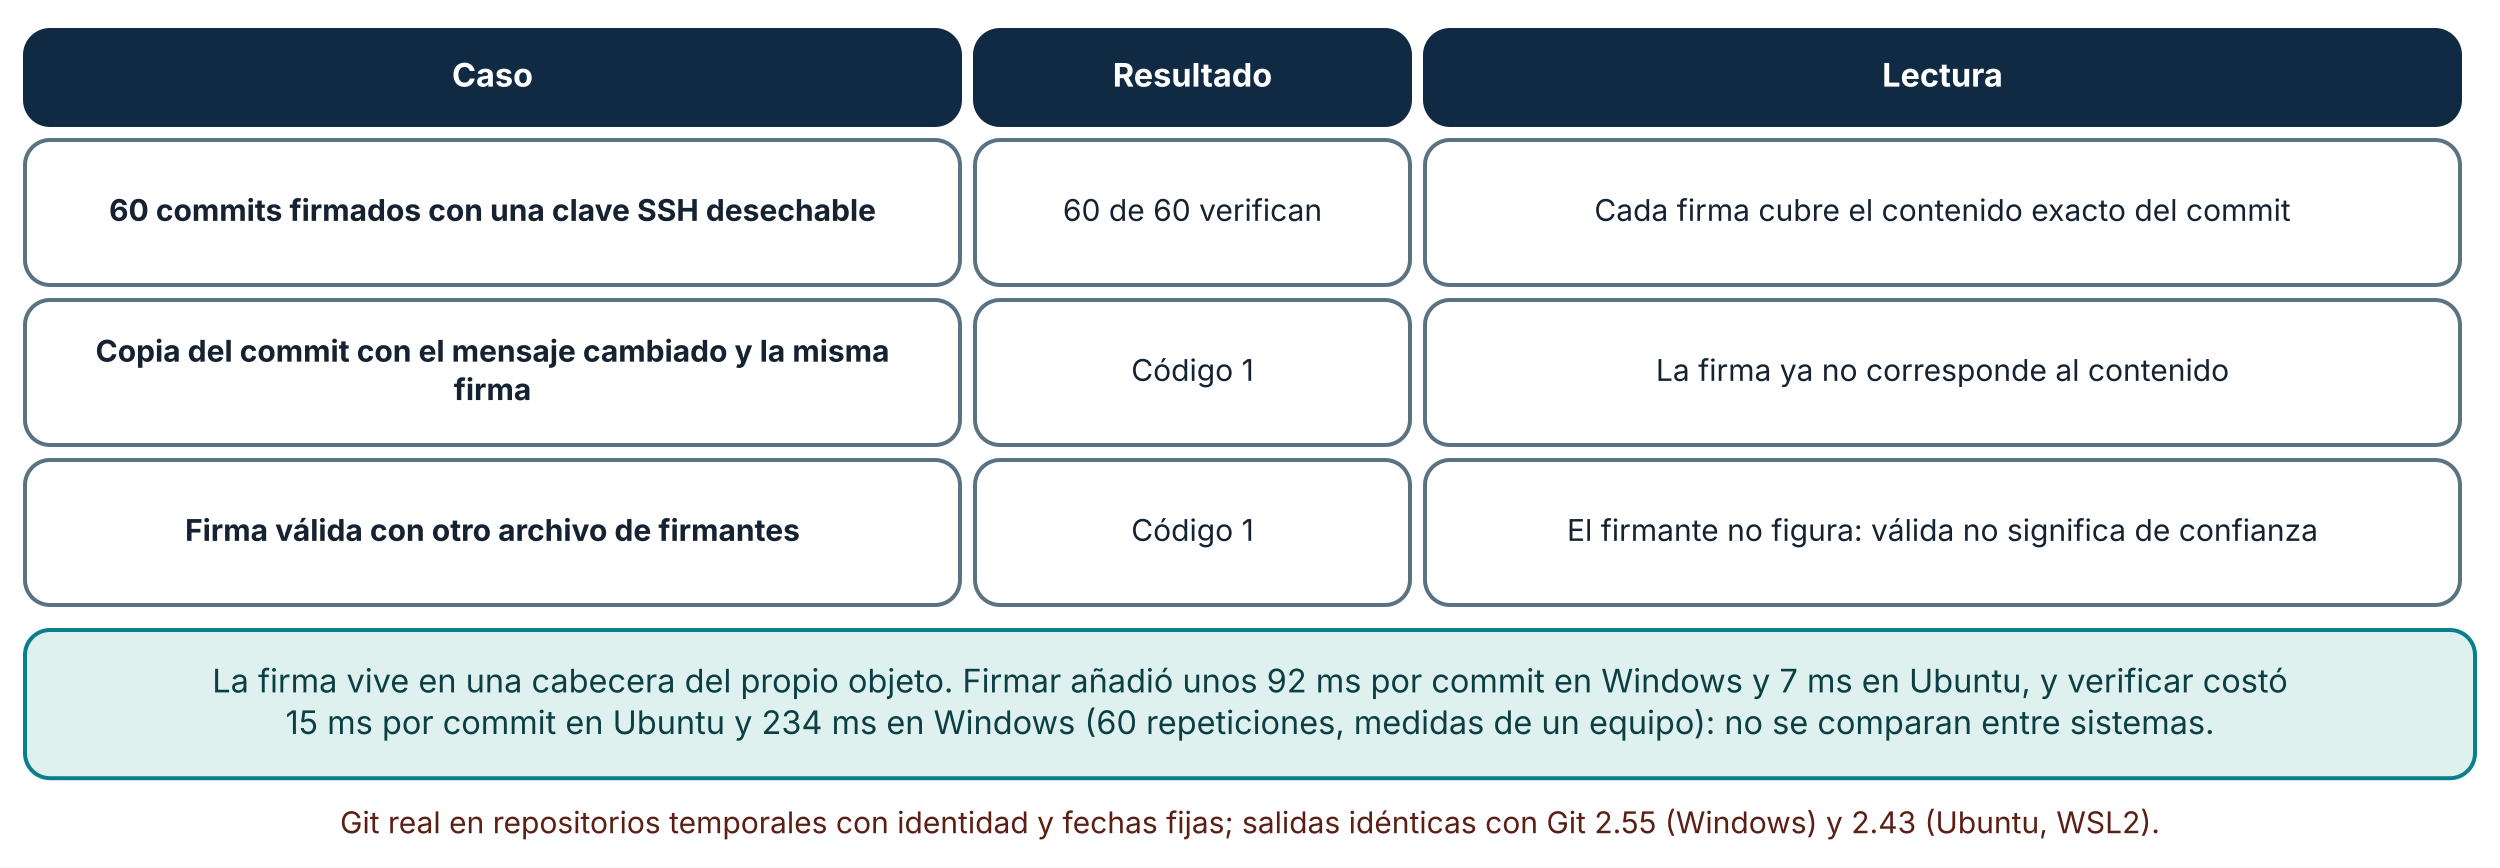
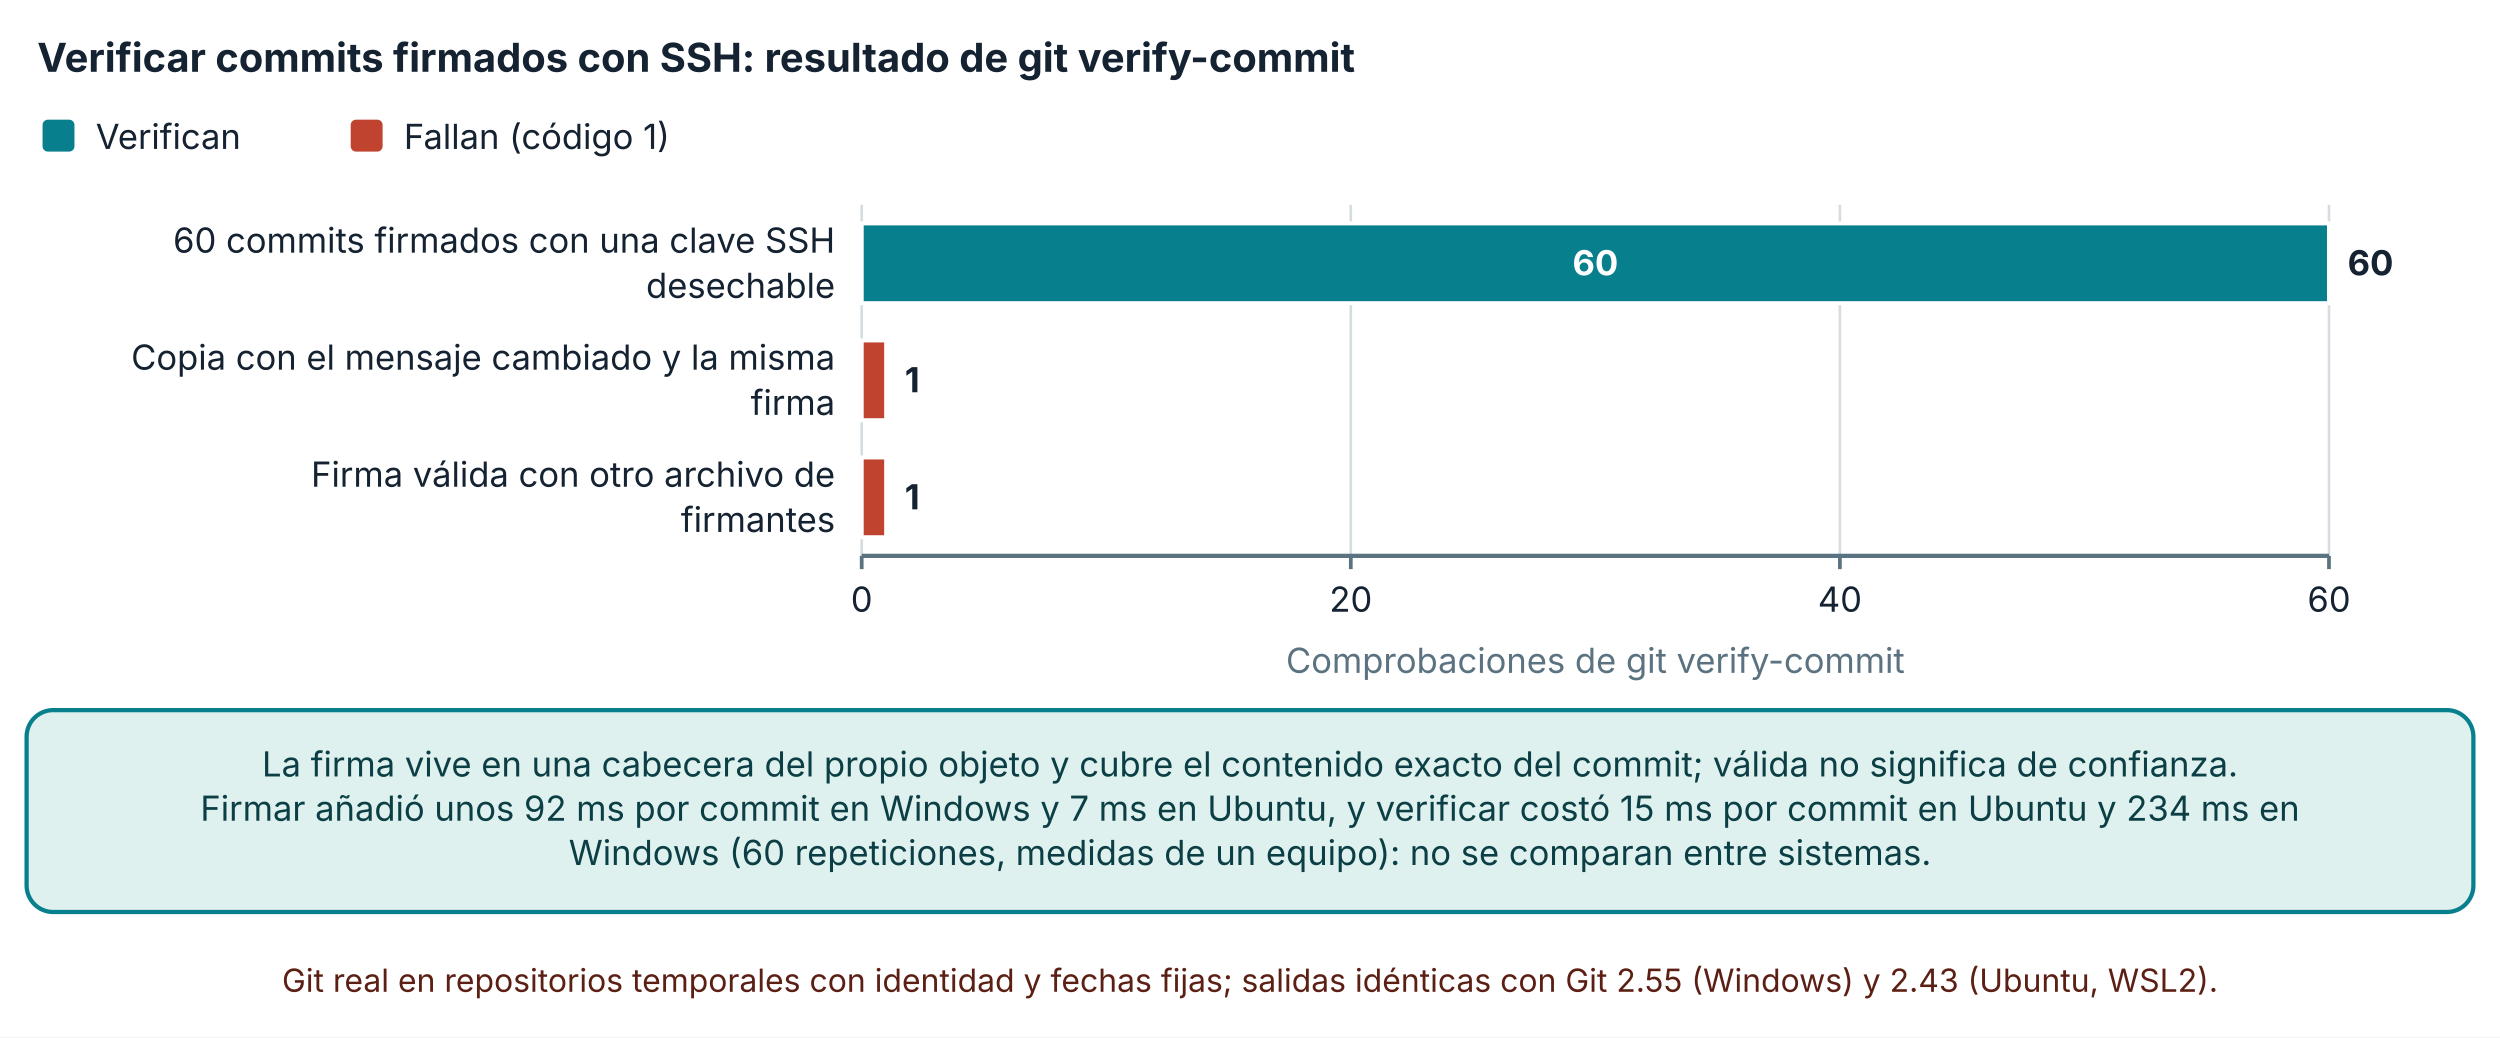
- <svg xmlns="http://www.w3.org/2000/svg" viewBox="0 0 1000 347" width="1000" height="347" role="img" aria-labelledby="t d" font-family="Inter, 'Segoe UI', system-ui, -apple-system, sans-serif">
+ <svg xmlns="http://www.w3.org/2000/svg" viewBox="0 0 940 390" width="940" height="390" role="img" aria-labelledby="t d" font-family="Inter, 'Segoe UI', system-ui, -apple-system, sans-serif">
  <defs>
    <marker id="arrow" viewBox="0 0 10 10" refX="9" refY="5" markerWidth="8" markerHeight="8" orient="auto-start-reverse">
      <path d="M0,0 L10,5 L0,10 z" fill="#32505f" />
    </marker>
    <marker id="arrow-coral" viewBox="0 0 10 10" refX="9" refY="5" markerWidth="8" markerHeight="8" orient="auto-start-reverse">
      <path d="M0,0 L10,5 L0,10 z" fill="#c0432f" />
    </marker>
  </defs>
-   <rect width="1000" height="347" fill="#ffffff" />
-   <rect x="10" y="12" width="374" height="38" rx="10" fill="#102a43" stroke="#102a43" stroke-width="1.6" />
-   <text x="197" y="34.64" font-size="13" text-anchor="middle" font-weight="700" fill="#ffffff">
-     <tspan x="197" dy="0">Caso</tspan>
+   <rect width="940" height="390" fill="#ffffff" />
+   <text x="14" y="27" font-size="15" text-anchor="start" font-weight="700" fill="#142231">
+     <tspan x="14" dy="0">Verificar commits firmados con SSH: resultado de git verify-commit</tspan>
  </text>
-   <rect x="390" y="12" width="174" height="38" rx="10" fill="#102a43" stroke="#102a43" stroke-width="1.6" />
-   <text x="477" y="34.64" font-size="13" text-anchor="middle" font-weight="700" fill="#ffffff">
-     <tspan x="477" dy="0">Resultado</tspan>
+   <rect x="16" y="45" width="12" height="12" rx="2" fill="#087f8c" />
+   <text x="36" y="56" font-size="13" text-anchor="start" font-weight="400" fill="#142231">
+     <tspan x="36" dy="0">Verifican</tspan>
  </text>
-   <rect x="570" y="12" width="414" height="38" rx="10" fill="#102a43" stroke="#102a43" stroke-width="1.6" />
-   <text x="777" y="34.64" font-size="13" text-anchor="middle" font-weight="700" fill="#ffffff">
-     <tspan x="777" dy="0">Lectura</tspan>
+   <rect x="131.86" y="45" width="12" height="12" rx="2" fill="#c0432f" />
+   <text x="151.86" y="56" font-size="13" text-anchor="start" font-weight="400" fill="#142231">
+     <tspan x="151.86" dy="0">Fallan (código 1)</tspan>
  </text>
-   <rect x="10" y="56" width="374" height="58" rx="10" fill="#ffffff" stroke="#5b7280" stroke-width="1.6" />
-   <text x="197" y="88.36" font-size="12" text-anchor="middle" font-weight="700" fill="#142231">
-     <tspan x="197" dy="0">60 commits firmados con una clave SSH desechable</tspan>
+   <line x1="324" y1="77" x2="324" y2="209" stroke="#d5dde1" stroke-width="1" />
+   <line x1="324" y1="209" x2="324" y2="214" stroke="#5b7280" stroke-width="1.4" />
+   <text x="324" y="230" font-size="13" text-anchor="middle" font-weight="400" fill="#142231">
+     <tspan x="324" dy="0">0</tspan>
  </text>
-   <rect x="390" y="56" width="174" height="58" rx="10" fill="#ffffff" stroke="#5b7280" stroke-width="1.6" />
-   <text x="477" y="88.36" font-size="12" text-anchor="middle" font-weight="400" fill="#142231">
-     <tspan x="477" dy="0">60 de 60 verifican</tspan>
+   <line x1="507.9" y1="77" x2="507.9" y2="209" stroke="#d5dde1" stroke-width="1" />
+   <line x1="507.9" y1="209" x2="507.9" y2="214" stroke="#5b7280" stroke-width="1.4" />
+   <text x="507.9" y="230" font-size="13" text-anchor="middle" font-weight="400" fill="#142231">
+     <tspan x="507.9" dy="0">20</tspan>
  </text>
-   <rect x="570" y="56" width="414" height="58" rx="10" fill="#ffffff" stroke="#5b7280" stroke-width="1.6" />
-   <text x="777" y="88.36" font-size="12" text-anchor="middle" font-weight="400" fill="#142231">
-     <tspan x="777" dy="0">Cada firma cubre el contenido exacto del commit</tspan>
+   <line x1="691.8" y1="77" x2="691.8" y2="209" stroke="#d5dde1" stroke-width="1" />
+   <line x1="691.8" y1="209" x2="691.8" y2="214" stroke="#5b7280" stroke-width="1.4" />
+   <text x="691.8" y="230" font-size="13" text-anchor="middle" font-weight="400" fill="#142231">
+     <tspan x="691.8" dy="0">40</tspan>
  </text>
-   <rect x="10" y="120" width="374" height="58" rx="10" fill="#ffffff" stroke="#5b7280" stroke-width="1.6" />
-   <text x="197" y="144.68" font-size="12" text-anchor="middle" font-weight="700" fill="#142231">
-     <tspan x="197" dy="0">Copia del commit con el mensaje cambiado y la misma</tspan>
+   <line x1="875.7" y1="77" x2="875.7" y2="209" stroke="#d5dde1" stroke-width="1" />
+   <line x1="875.7" y1="209" x2="875.7" y2="214" stroke="#5b7280" stroke-width="1.4" />
+   <text x="875.7" y="230" font-size="13" text-anchor="middle" font-weight="400" fill="#142231">
+     <tspan x="875.7" dy="0">60</tspan>
  </text>
-   <text x="197" y="160.04" font-size="12" text-anchor="middle" font-weight="700" fill="#142231">
-     <tspan x="197" dy="0">firma</tspan>
+   <line x1="324" y1="209" x2="875.7" y2="209" stroke="#5b7280" stroke-width="1.6" />
+   <text x="314" y="95" font-size="13" text-anchor="end" font-weight="400" fill="#142231">
+     <tspan x="314" dy="0">60 commits firmados con una clave SSH</tspan>
  </text>
-   <rect x="390" y="120" width="174" height="58" rx="10" fill="#ffffff" stroke="#5b7280" stroke-width="1.6" />
-   <text x="477" y="152.36" font-size="12" text-anchor="middle" font-weight="400" fill="#142231">
-     <tspan x="477" dy="0">Código 1</tspan>
+   <text x="314" y="112" font-size="13" text-anchor="end" font-weight="400" fill="#142231">
+     <tspan x="314" dy="0">desechable</tspan>
  </text>
-   <rect x="570" y="120" width="414" height="58" rx="10" fill="#ffffff" stroke="#5b7280" stroke-width="1.6" />
-   <text x="777" y="152.36" font-size="12" text-anchor="middle" font-weight="400" fill="#142231">
-     <tspan x="777" dy="0">La firma ya no corresponde al contenido</tspan>
+   <text x="314" y="139" font-size="13" text-anchor="end" font-weight="400" fill="#142231">
+     <tspan x="314" dy="0">Copia con el mensaje cambiado y la misma</tspan>
  </text>
-   <rect x="10" y="184" width="374" height="58" rx="10" fill="#ffffff" stroke="#5b7280" stroke-width="1.6" />
-   <text x="197" y="216.36" font-size="12" text-anchor="middle" font-weight="700" fill="#142231">
-     <tspan x="197" dy="0">Firma válida con otro archivo de firmantes</tspan>
+   <text x="314" y="156" font-size="13" text-anchor="end" font-weight="400" fill="#142231">
+     <tspan x="314" dy="0">firma</tspan>
  </text>
-   <rect x="390" y="184" width="174" height="58" rx="10" fill="#ffffff" stroke="#5b7280" stroke-width="1.6" />
-   <text x="477" y="216.36" font-size="12" text-anchor="middle" font-weight="400" fill="#142231">
-     <tspan x="477" dy="0">Código 1</tspan>
+   <text x="314" y="183" font-size="13" text-anchor="end" font-weight="400" fill="#142231">
+     <tspan x="314" dy="0">Firma válida con otro archivo de</tspan>
  </text>
-   <rect x="570" y="184" width="414" height="58" rx="10" fill="#ffffff" stroke="#5b7280" stroke-width="1.6" />
-   <text x="777" y="216.36" font-size="12" text-anchor="middle" font-weight="400" fill="#142231">
-     <tspan x="777" dy="0">El firmante no figura: válida no significa de confianza</tspan>
+   <text x="314" y="200" font-size="13" text-anchor="end" font-weight="400" fill="#142231">
+     <tspan x="314" dy="0">firmantes</tspan>
  </text>
-   <rect x="10" y="252" width="980" height="59.28" rx="10" fill="#dff1ee" stroke="#087f8c" stroke-width="1.6" />
-   <text x="500" y="276.96" font-size="13" text-anchor="middle" font-weight="400" fill="#0b3f45">
-     <tspan x="500" dy="0">La firma vive en una cabecera del propio objeto. Firmar añadió unos 92 ms por commit en Windows y 7 ms en Ubuntu, y verificar costó</tspan>
+   <rect x="324" y="84" width="551.7" height="30" fill="#087f8c" stroke="#ffffff" stroke-width="1.5" />
+   <text x="599.85" y="103.5" font-size="13" text-anchor="middle" font-weight="700" fill="#ffffff">
+     <tspan x="599.85" dy="0">60</tspan>
  </text>
-   <text x="500" y="293.6" font-size="13" text-anchor="middle" font-weight="400" fill="#0b3f45">
-     <tspan x="500" dy="0">15 ms por commit en Ubuntu y 234 ms en Windows (60 repeticiones, medidas de un equipo): no se comparan entre sistemas.</tspan>
+   <rect x="875.7" y="84" width="0" height="30" fill="#c0432f" stroke="#ffffff" stroke-width="1.5" />
+   <text x="882.7" y="103.5" font-size="13" text-anchor="start" font-weight="700" fill="#142231">
+     <tspan x="882.7" dy="0">60</tspan>
  </text>
-   <text x="500" y="333.28" font-size="12" text-anchor="middle" font-weight="400" fill="#5c1f14">
-     <tspan x="500" dy="0">Git real en repositorios temporales con identidad y fechas fijas; salidas idénticas con Git 2.55 (Windows) y 2.43 (Ubuntu, WSL2).</tspan>
+   <rect x="324" y="128" width="0" height="30" fill="#087f8c" stroke="#ffffff" stroke-width="1.5" />
+   <rect x="324" y="128" width="9.195" height="30" fill="#c0432f" stroke="#ffffff" stroke-width="1.5" />
+   <text x="340.195" y="147.5" font-size="13" text-anchor="start" font-weight="700" fill="#142231">
+     <tspan x="340.195" dy="0">1</tspan>
+   </text>
+   <rect x="324" y="172" width="0" height="30" fill="#087f8c" stroke="#ffffff" stroke-width="1.5" />
+   <rect x="324" y="172" width="9.195" height="30" fill="#c0432f" stroke="#ffffff" stroke-width="1.5" />
+   <text x="340.195" y="191.5" font-size="13" text-anchor="start" font-weight="700" fill="#142231">
+     <tspan x="340.195" dy="0">1</tspan>
+   </text>
+   <text x="599.85" y="253" font-size="13" text-anchor="middle" font-weight="400" fill="#5b7280">
+     <tspan x="599.85" dy="0">Comprobaciones de git verify-commit</tspan>
+   </text>
+   <rect x="10" y="267" width="920" height="75.92" rx="10" fill="#dff1ee" stroke="#087f8c" stroke-width="1.6" />
+   <text x="470" y="291.96" font-size="13" text-anchor="middle" font-weight="400" fill="#0b3f45">
+     <tspan x="470" dy="0">La firma vive en una cabecera del propio objeto y cubre el contenido exacto del commit; válida no significa de confianza.</tspan>
+   </text>
+   <text x="470" y="308.6" font-size="13" text-anchor="middle" font-weight="400" fill="#0b3f45">
+     <tspan x="470" dy="0">Firmar añadió unos 92 ms por commit en Windows y 7 ms en Ubuntu, y verificar costó 15 ms por commit en Ubuntu y 234 ms en</tspan>
+   </text>
+   <text x="470" y="325.24" font-size="13" text-anchor="middle" font-weight="400" fill="#0b3f45">
+     <tspan x="470" dy="0">Windows (60 repeticiones, medidas de un equipo): no se comparan entre sistemas.</tspan>
+   </text>
+   <text x="470" y="372.92" font-size="12" text-anchor="middle" font-weight="400" fill="#5c1f14">
+     <tspan x="470" dy="0">Git real en repositorios temporales con identidad y fechas fijas; salidas idénticas con Git 2.55 (Windows) y 2.43 (Ubuntu, WSL2).</tspan>
  </text>
</svg>
